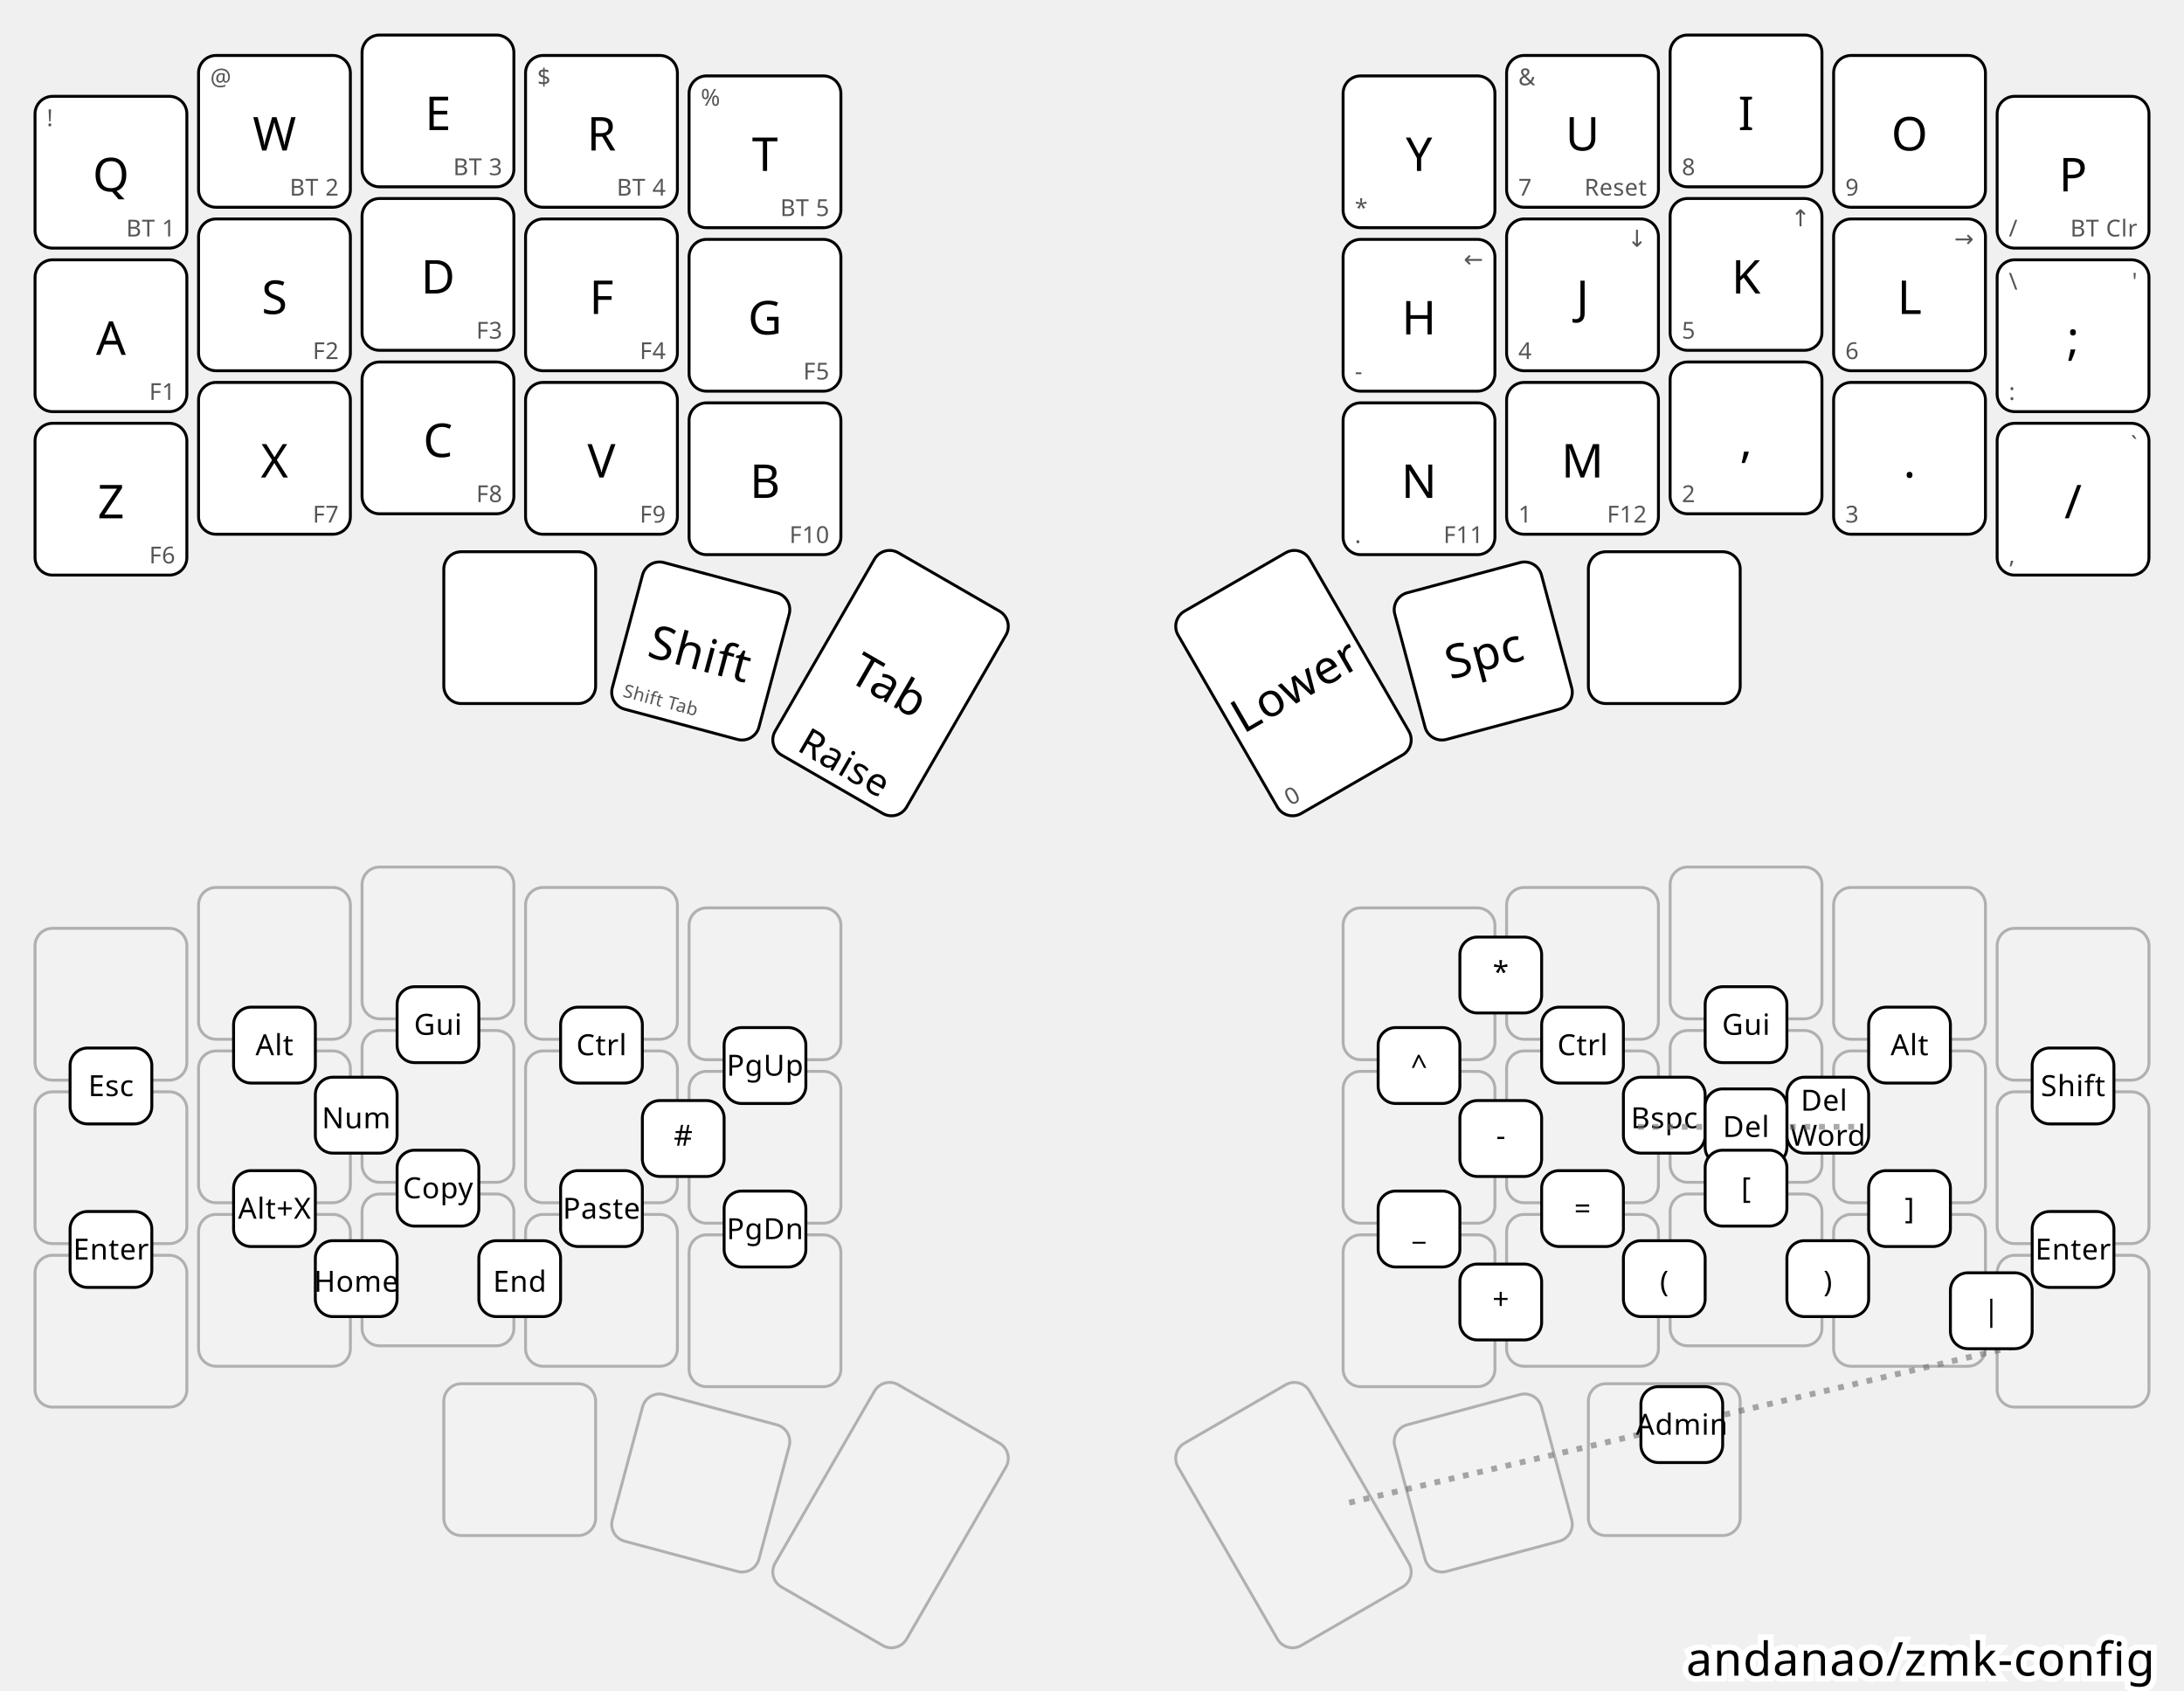
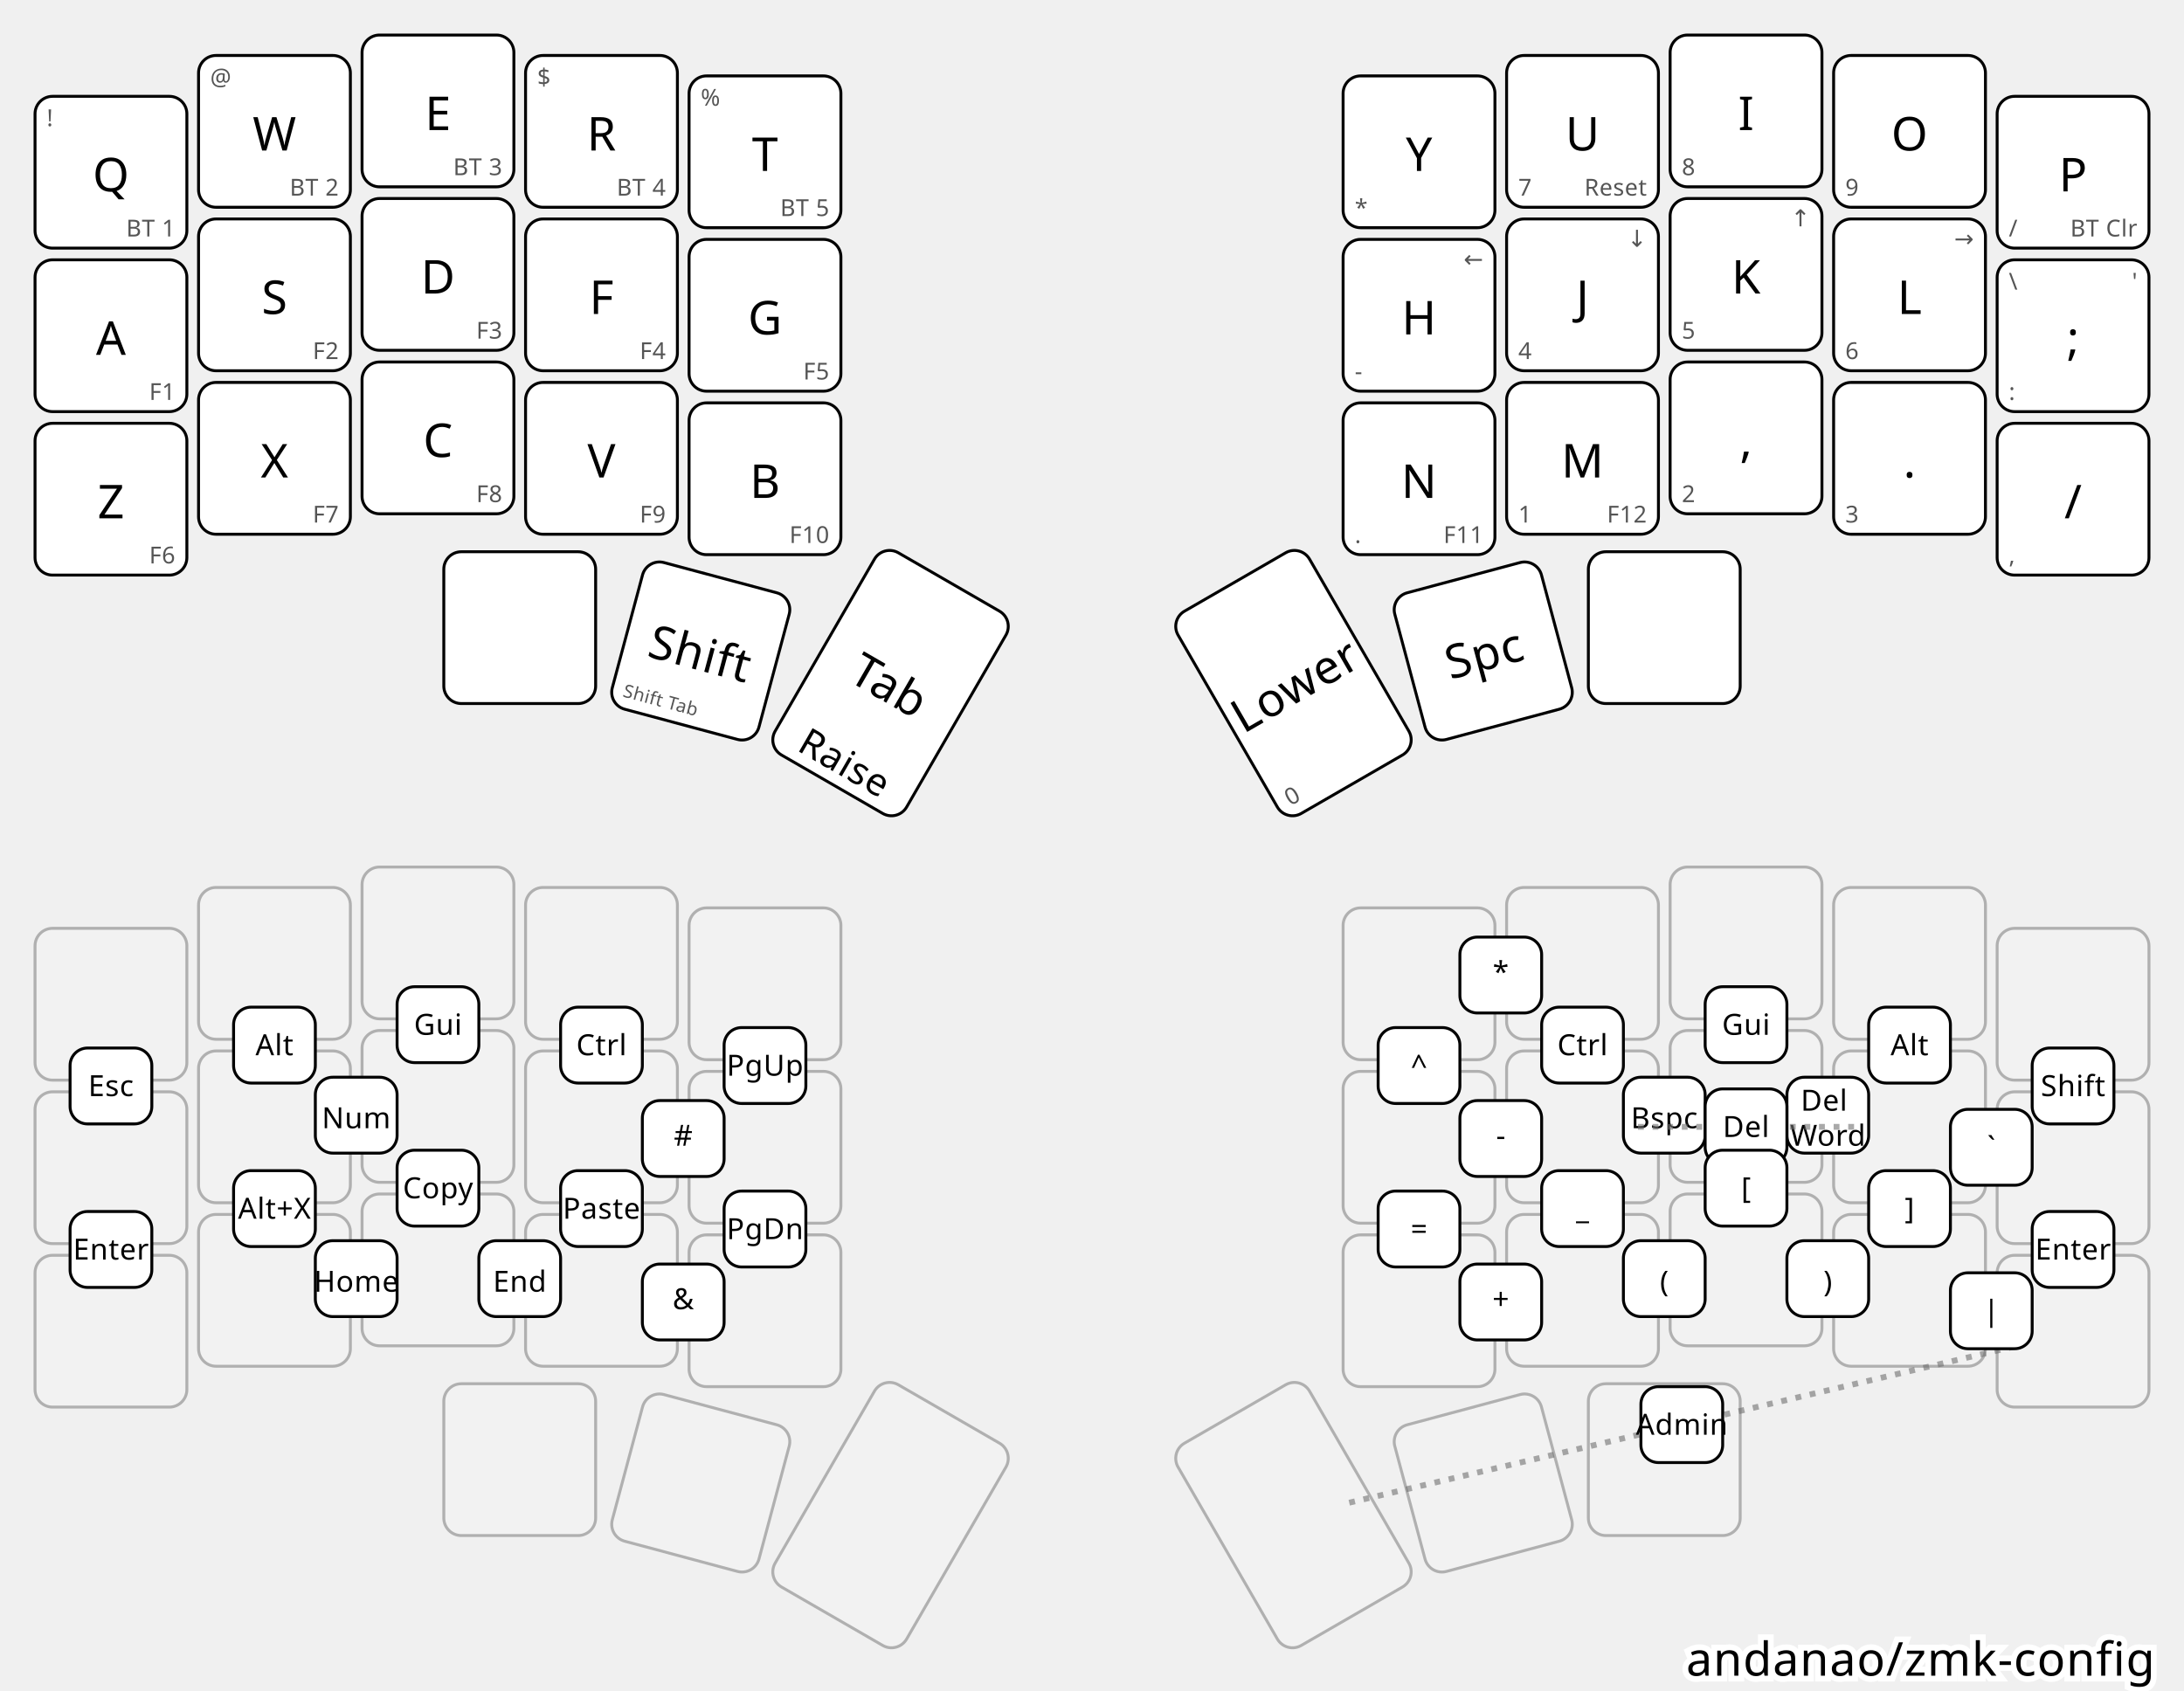
<svg xmlns="http://www.w3.org/2000/svg" xmlns:xlink="http://www.w3.org/1999/xlink" width="748" height="579" viewBox="0 0 748 579" class="keymap">
  <defs>/* start glyphs */
<svg id="mdi:play-pause">
      <svg id="mdi-play-pause" viewBox="0 0 24 24">
        <path d="M3,5V19L11,12M13,19H16V5H13M18,5V19H21V5" />
      </svg>
    </svg>
    <svg id="mdi:skip-backward">
      <svg id="mdi-skip-backward" viewBox="0 0 24 24">
        <path d="M20,5V19L13,12M6,5V19H4V5M13,5V19L6,12" />
      </svg>
    </svg>
    <svg id="mdi:skip-forward">
      <svg id="mdi-skip-forward" viewBox="0 0 24 24">
        <path d="M4,5V19L11,12M18,5V19H20V5M11,5V19L18,12" />
      </svg>
    </svg>
    <svg id="mdi:volume-high">
      <svg id="mdi-volume-high" viewBox="0 0 24 24">
        <path d="M14,3.23V5.29C16.89,6.15 19,8.83 19,12C19,15.17 16.89,17.84 14,18.7V20.77C18,19.86 21,16.28 21,12C21,7.72 18,4.14 14,3.23M16.5,12C16.5,10.23 15.5,8.71 14,7.97V16C15.5,15.29 16.5,13.76 16.5,12M3,9V15H7L12,20V4L7,9H3Z" />
      </svg>
    </svg>
    <svg id="mdi:volume-medium">
      <svg id="mdi-volume-medium" viewBox="0 0 24 24">
        <path d="M5,9V15H9L14,20V4L9,9M18.5,12C18.5,10.23 17.5,8.71 16,7.97V16C17.5,15.29 18.5,13.76 18.5,12Z" />
      </svg>
    </svg>
  </defs>/* end glyphs */
<style>/* Deliberately monochrome: black on white, with a white-on-black variant
   for browsers in dark mode.

   Colours are literal hex rather than CSS custom properties. librsvg --
   what Emacs and most non-browser SVG viewers render with -- does not
   implement var() and silently falls back to black, and it ignores @media,
   so it gets the light variant below. */

svg path { fill: inherit; }

svg.keymap {
    fill: #000;
    background-color: #fff;
    font-family: Calibri, system-ui, sans-serif;
    font-size: 16px;
    font-kerning: normal;
    text-rendering: optimizeLegibility;
}

/* Keys need an outline here. The palettes keymap-drawer ships rely on the
   key fill contrasting with a coloured page; white-on-white has none. */
rect.key, rect.combo, rect.combo-separate { fill: #fff; stroke: #000; stroke-width: 1; }
rect.held, rect.combo.held                { fill: #d0d0d0; }
.layer-Combos rect.key                    { fill: #f2f2f2; stroke: #b0b0b0; }
path.combo { stroke: #707070; stroke-width: 2; stroke-dasharray: 2, 3; opacity: 0.6; fill: none; }

text {
    text-anchor: middle;
    dominant-baseline: middle;
    letter-spacing: 0.02em;
}

text.tap     { font-weight: 500; }
text.hold    { font-weight: 400; font-size: 13px; }
text.shifted { font-weight: 400; font-size: 11px; }
text.combo, text.left, text.right { font-size: 10px; }
/* 8px rather than the 10px of other secondary legends: the overview puts
   two corner legends on the same key edge (e.g. Num's "Boot" beside
   Admin's "BT 2"), which overlaps at anything larger. */
text.tl, text.tr, text.bl, text.br { font-size: 8px; }

text.hold, text.bl, text.br    { text-anchor: middle; dominant-baseline: auto; }
text.shifted, text.tl, text.tr { text-anchor: middle; dominant-baseline: hanging; }
text.left, text.tl, text.bl    { text-anchor: start; }
text.right, text.tr, text.br   { text-anchor: end; }

text.layer-activator { text-decoration: underline; }
text.combo.hold, text.combo.shifted, text.combo.left, text.combo.right { font-size: 8px; }

/* Without colour the overview's corner legends are told apart by position
   alone: tl=Raise, tr=Lower, bl=Num, br=Admin. Grey keeps them from
   competing with the base-layer legend in the middle of the key. */
text.tl, text.tr, text.bl, text.br,
use.tl, use.tr, use.bl, use.br { fill: #555; }

text.label, text.footer { fill: #000; stroke: #fff; stroke-width: 4; paint-order: stroke; }
text.label  { font-weight: bold; text-anchor: start; }
text.footer { text-anchor: end; dominant-baseline: auto; }

.icon-tabler &gt; path                             { fill: inherit; stroke: inherit; stroke-width: 2; }
.icon-tabler &gt; path[stroke="none"][fill="none"] { visibility: hidden; }

/* Browsers only; librsvg ignores @media and keeps the light variant.
   Delete this block for light-only output. */
@media (prefers-color-scheme: dark) {
    svg.keymap { fill: #fff; background-color: #000; }
    rect.key, rect.combo, rect.combo-separate { fill: #000; stroke: #fff; }
    rect.held, rect.combo.held                { fill: #444; }
    .layer-Combos rect.key                    { fill: #1a1a1a; stroke: #666; }
    path.combo { stroke: #909090; }
    text.tl, text.tr, text.bl, text.br,
    use.tl, use.tr, use.bl, use.br { fill: #aaa; }
    text.label, text.footer { fill: #fff; stroke: #000; }
}
</style>
  <g transform="translate(10, 0)" class="layer-Base">
    <g transform="translate(0, 10)">
      <g transform="translate(28, 49)" class="key keypos-0">
        <rect rx="6" ry="6" x="-26" y="-26" width="52" height="52" class="key" />
        <text x="0" y="1" class="key tap">Q</text>
        <text x="-22" y="-22" class="key tl">!</text>
        <text x="22" y="22" class="key br">BT 1</text>
      </g>
      <g transform="translate(84, 35)" class="key keypos-1">
        <rect rx="6" ry="6" x="-26" y="-26" width="52" height="52" class="key" />
        <text x="0" y="1" class="key tap">W</text>
        <text x="-22" y="-22" class="key tl">@</text>
        <text x="22" y="22" class="key br">BT 2</text>
      </g>
      <g transform="translate(140, 28)" class="key keypos-2">
        <rect rx="6" ry="6" x="-26" y="-26" width="52" height="52" class="key" />
        <text x="0" y="1" class="key tap">E</text>
        <text x="22" y="22" class="key br">BT 3</text>
      </g>
      <g transform="translate(196, 35)" class="key keypos-3">
        <rect rx="6" ry="6" x="-26" y="-26" width="52" height="52" class="key" />
        <text x="0" y="1" class="key tap">R</text>
        <text x="-22" y="-22" class="key tl">$</text>
        <text x="22" y="22" class="key br">BT 4</text>
      </g>
      <g transform="translate(252, 42)" class="key keypos-4">
        <rect rx="6" ry="6" x="-26" y="-26" width="52" height="52" class="key" />
        <text x="0" y="1" class="key tap">T</text>
        <text x="-22" y="-22" class="key tl">%</text>
        <text x="22" y="22" class="key br">BT 5</text>
      </g>
      <g transform="translate(476, 42)" class="key keypos-5">
        <rect rx="6" ry="6" x="-26" y="-26" width="52" height="52" class="key" />
        <text x="0" y="1" class="key tap">Y</text>
        <text x="-22" y="22" class="key bl">*</text>
      </g>
      <g transform="translate(532, 35)" class="key keypos-6">
        <rect rx="6" ry="6" x="-26" y="-26" width="52" height="52" class="key" />
        <text x="0" y="1" class="key tap">U</text>
-         <text x="-22" y="-22" class="key tl">&amp;</text>
        <text x="-22" y="22" class="key bl">7</text>
        <text x="22" y="22" class="key br">Reset</text>
      </g>
      <g transform="translate(588, 28)" class="key keypos-7">
        <rect rx="6" ry="6" x="-26" y="-26" width="52" height="52" class="key" />
        <text x="0" y="1" class="key tap">I</text>
        <text x="-22" y="22" class="key bl">8</text>
      </g>
      <g transform="translate(644, 35)" class="key keypos-8">
        <rect rx="6" ry="6" x="-26" y="-26" width="52" height="52" class="key" />
        <text x="0" y="1" class="key tap">O</text>
        <text x="-22" y="22" class="key bl">9</text>
      </g>
      <g transform="translate(700, 49)" class="key keypos-9">
        <rect rx="6" ry="6" x="-26" y="-26" width="52" height="52" class="key" />
        <text x="0" y="1" class="key tap">P</text>
        <text x="-22" y="22" class="key bl">/</text>
        <text x="22" y="22" class="key br">BT Clr</text>
      </g>
      <g transform="translate(28, 105)" class="key keypos-10">
        <rect rx="6" ry="6" x="-26" y="-26" width="52" height="52" class="key" />
        <text x="0" y="1" class="key tap">A</text>
        <text x="22" y="22" class="key br">F1</text>
      </g>
      <g transform="translate(84, 91)" class="key keypos-11">
        <rect rx="6" ry="6" x="-26" y="-26" width="52" height="52" class="key" />
        <text x="0" y="1" class="key tap">S</text>
        <text x="22" y="22" class="key br">F2</text>
      </g>
      <g transform="translate(140, 84)" class="key keypos-12">
        <rect rx="6" ry="6" x="-26" y="-26" width="52" height="52" class="key" />
        <text x="0" y="1" class="key tap">D</text>
        <text x="22" y="22" class="key br">F3</text>
      </g>
      <g transform="translate(196, 91)" class="key keypos-13">
        <rect rx="6" ry="6" x="-26" y="-26" width="52" height="52" class="key" />
        <text x="0" y="1" class="key tap">F</text>
        <text x="22" y="22" class="key br">F4</text>
      </g>
      <g transform="translate(252, 98)" class="key keypos-14">
        <rect rx="6" ry="6" x="-26" y="-26" width="52" height="52" class="key" />
        <text x="0" y="1" class="key tap">G</text>
        <text x="22" y="22" class="key br">F5</text>
      </g>
      <g transform="translate(476, 98)" class="key keypos-15">
        <rect rx="6" ry="6" x="-26" y="-26" width="52" height="52" class="key" />
        <text x="0" y="1" class="key tap">H</text>
        <text x="22" y="-22" class="key tr">←</text>
        <text x="-22" y="22" class="key bl">-</text>
        <use href="#mdi:skip-backward" xlink:href="#mdi:skip-backward" x="12" y="12" height="10" width="10.0" class="key br glyph mdi:skip-backward" />
      </g>
      <g transform="translate(532, 91)" class="key keypos-16">
        <rect rx="6" ry="6" x="-26" y="-26" width="52" height="52" class="key" />
        <text x="0" y="1" class="key tap">J</text>
        <text x="22" y="-22" class="key tr">↓</text>
        <text x="-22" y="22" class="key bl">4</text>
        <use href="#mdi:volume-medium" xlink:href="#mdi:volume-medium" x="12" y="12" height="10" width="10.0" class="key br glyph mdi:volume-medium" />
      </g>
      <g transform="translate(588, 84)" class="key keypos-17">
        <rect rx="6" ry="6" x="-26" y="-26" width="52" height="52" class="key" />
        <text x="0" y="1" class="key tap">K</text>
        <text x="22" y="-22" class="key tr">↑</text>
        <text x="-22" y="22" class="key bl">5</text>
        <use href="#mdi:volume-high" xlink:href="#mdi:volume-high" x="12" y="12" height="10" width="10.0" class="key br glyph mdi:volume-high" />
      </g>
      <g transform="translate(644, 91)" class="key keypos-18">
        <rect rx="6" ry="6" x="-26" y="-26" width="52" height="52" class="key" />
        <text x="0" y="1" class="key tap">L</text>
        <text x="22" y="-22" class="key tr">→</text>
        <text x="-22" y="22" class="key bl">6</text>
        <use href="#mdi:skip-forward" xlink:href="#mdi:skip-forward" x="12" y="12" height="10" width="10.0" class="key br glyph mdi:skip-forward" />
      </g>
      <g transform="translate(700, 105)" class="key keypos-19">
        <rect rx="6" ry="6" x="-26" y="-26" width="52" height="52" class="key" />
        <text x="0" y="1" class="key tap">;</text>
        <text x="-22" y="-22" class="key tl">\</text>
        <text x="22" y="-22" class="key tr">'</text>
        <text x="-22" y="22" class="key bl">:</text>
      </g>
      <g transform="translate(28, 161)" class="key keypos-20">
        <rect rx="6" ry="6" x="-26" y="-26" width="52" height="52" class="key" />
        <text x="0" y="1" class="key tap">Z</text>
        <text x="22" y="22" class="key br">F6</text>
      </g>
      <g transform="translate(84, 147)" class="key keypos-21">
        <rect rx="6" ry="6" x="-26" y="-26" width="52" height="52" class="key" />
        <text x="0" y="1" class="key tap">X</text>
        <text x="22" y="22" class="key br">F7</text>
      </g>
      <g transform="translate(140, 140)" class="key keypos-22">
        <rect rx="6" ry="6" x="-26" y="-26" width="52" height="52" class="key" />
        <text x="0" y="1" class="key tap">C</text>
        <text x="22" y="22" class="key br">F8</text>
      </g>
      <g transform="translate(196, 147)" class="key keypos-23">
        <rect rx="6" ry="6" x="-26" y="-26" width="52" height="52" class="key" />
        <text x="0" y="1" class="key tap">V</text>
        <text x="22" y="22" class="key br">F9</text>
      </g>
      <g transform="translate(252, 154)" class="key keypos-24">
        <rect rx="6" ry="6" x="-26" y="-26" width="52" height="52" class="key" />
        <text x="0" y="1" class="key tap">B</text>
        <text x="22" y="22" class="key br">F10</text>
      </g>
      <g transform="translate(476, 154)" class="key keypos-25">
        <rect rx="6" ry="6" x="-26" y="-26" width="52" height="52" class="key" />
        <text x="0" y="1" class="key tap">N</text>
        <text x="-22" y="22" class="key bl">.</text>
        <text x="22" y="22" class="key br">F11</text>
      </g>
      <g transform="translate(532, 147)" class="key keypos-26">
        <rect rx="6" ry="6" x="-26" y="-26" width="52" height="52" class="key" />
        <text x="0" y="1" class="key tap">M</text>
        <text x="-22" y="22" class="key bl">1</text>
        <text x="22" y="22" class="key br">F12</text>
      </g>
      <g transform="translate(588, 140)" class="key keypos-27">
        <rect rx="6" ry="6" x="-26" y="-26" width="52" height="52" class="key" />
        <text x="0" y="1" class="key tap">,</text>
        <text x="-22" y="22" class="key bl">2</text>
      </g>
      <g transform="translate(644, 147)" class="key keypos-28">
        <rect rx="6" ry="6" x="-26" y="-26" width="52" height="52" class="key" />
        <text x="0" y="1" class="key tap">.</text>
        <text x="-22" y="22" class="key bl">3</text>
      </g>
      <g transform="translate(700, 161)" class="key keypos-29">
        <rect rx="6" ry="6" x="-26" y="-26" width="52" height="52" class="key" />
        <text x="0" y="1" class="key tap">/</text>
-         <text x="22" y="-22" class="key tr">`</text>
        <text x="-22" y="22" class="key bl">,</text>
      </g>
      <g transform="translate(168, 205)" class="key keypos-30">
        <rect rx="6" ry="6" x="-26" y="-26" width="52" height="52" class="key" />
      </g>
      <g transform="translate(230, 213) rotate(15.0)" class="key keypos-31">
        <rect rx="6" ry="6" x="-26" y="-26" width="52" height="52" class="key" />
        <text x="0" y="1" class="key tap">Shift</text>
        <text x="-22" y="22" class="key bl">
          <tspan style="font-size: 78%">Shift Tab</tspan>
        </text>
      </g>
      <g transform="translate(295, 224) rotate(30.0)" class="key keypos-32">
        <rect rx="6" ry="6" x="-26" y="-40" width="52" height="80" class="key" />
        <text x="0" y="1" class="key tap">Tab</text>
        <text x="0" y="36" class="key hold">Raise</text>
      </g>
      <g transform="translate(433, 224) rotate(-30.0)" class="key keypos-33">
        <rect rx="6" ry="6" x="-26" y="-40" width="52" height="80" class="key" />
        <text x="0" y="1" class="key tap">Lower</text>
        <text x="-22" y="36" class="key bl">0</text>
      </g>
      <g transform="translate(498, 213) rotate(-15.0)" class="key keypos-34">
        <rect rx="6" ry="6" x="-26" y="-26" width="52" height="52" class="key" />
        <text x="0" y="1" class="key tap">Spc</text>
        <use href="#mdi:play-pause" xlink:href="#mdi:play-pause" x="12" y="12" height="10" width="10.0" class="key br glyph mdi:play-pause" />
      </g>
      <g transform="translate(560, 205)" class="key keypos-35">
        <rect rx="6" ry="6" x="-26" y="-26" width="52" height="52" class="key" />
      </g>
    </g>
  </g>
  <g transform="translate(10, 285)" class="layer-Combos">
    <g transform="translate(0, 10)">
      <g transform="translate(28, 49)" class="key keypos-0">
        <rect rx="6" ry="6" x="-26" y="-26" width="52" height="52" class="key" />
      </g>
      <g transform="translate(84, 35)" class="key keypos-1">
        <rect rx="6" ry="6" x="-26" y="-26" width="52" height="52" class="key" />
      </g>
      <g transform="translate(140, 28)" class="key keypos-2">
        <rect rx="6" ry="6" x="-26" y="-26" width="52" height="52" class="key" />
      </g>
      <g transform="translate(196, 35)" class="key keypos-3">
        <rect rx="6" ry="6" x="-26" y="-26" width="52" height="52" class="key" />
      </g>
      <g transform="translate(252, 42)" class="key keypos-4">
        <rect rx="6" ry="6" x="-26" y="-26" width="52" height="52" class="key" />
      </g>
      <g transform="translate(476, 42)" class="key keypos-5">
        <rect rx="6" ry="6" x="-26" y="-26" width="52" height="52" class="key" />
      </g>
      <g transform="translate(532, 35)" class="key keypos-6">
        <rect rx="6" ry="6" x="-26" y="-26" width="52" height="52" class="key" />
      </g>
      <g transform="translate(588, 28)" class="key keypos-7">
        <rect rx="6" ry="6" x="-26" y="-26" width="52" height="52" class="key" />
      </g>
      <g transform="translate(644, 35)" class="key keypos-8">
        <rect rx="6" ry="6" x="-26" y="-26" width="52" height="52" class="key" />
      </g>
      <g transform="translate(700, 49)" class="key keypos-9">
        <rect rx="6" ry="6" x="-26" y="-26" width="52" height="52" class="key" />
      </g>
      <g transform="translate(28, 105)" class="key keypos-10">
        <rect rx="6" ry="6" x="-26" y="-26" width="52" height="52" class="key" />
      </g>
      <g transform="translate(84, 91)" class="key keypos-11">
        <rect rx="6" ry="6" x="-26" y="-26" width="52" height="52" class="key" />
      </g>
      <g transform="translate(140, 84)" class="key keypos-12">
        <rect rx="6" ry="6" x="-26" y="-26" width="52" height="52" class="key" />
      </g>
      <g transform="translate(196, 91)" class="key keypos-13">
        <rect rx="6" ry="6" x="-26" y="-26" width="52" height="52" class="key" />
      </g>
      <g transform="translate(252, 98)" class="key keypos-14">
        <rect rx="6" ry="6" x="-26" y="-26" width="52" height="52" class="key" />
      </g>
      <g transform="translate(476, 98)" class="key keypos-15">
        <rect rx="6" ry="6" x="-26" y="-26" width="52" height="52" class="key" />
      </g>
      <g transform="translate(532, 91)" class="key keypos-16">
        <rect rx="6" ry="6" x="-26" y="-26" width="52" height="52" class="key" />
      </g>
      <g transform="translate(588, 84)" class="key keypos-17">
        <rect rx="6" ry="6" x="-26" y="-26" width="52" height="52" class="key" />
      </g>
      <g transform="translate(644, 91)" class="key keypos-18">
        <rect rx="6" ry="6" x="-26" y="-26" width="52" height="52" class="key" />
      </g>
      <g transform="translate(700, 105)" class="key keypos-19">
        <rect rx="6" ry="6" x="-26" y="-26" width="52" height="52" class="key" />
      </g>
      <g transform="translate(28, 161)" class="key keypos-20">
        <rect rx="6" ry="6" x="-26" y="-26" width="52" height="52" class="key" />
      </g>
      <g transform="translate(84, 147)" class="key keypos-21">
        <rect rx="6" ry="6" x="-26" y="-26" width="52" height="52" class="key" />
      </g>
      <g transform="translate(140, 140)" class="key keypos-22">
        <rect rx="6" ry="6" x="-26" y="-26" width="52" height="52" class="key" />
      </g>
      <g transform="translate(196, 147)" class="key keypos-23">
        <rect rx="6" ry="6" x="-26" y="-26" width="52" height="52" class="key" />
      </g>
      <g transform="translate(252, 154)" class="key keypos-24">
        <rect rx="6" ry="6" x="-26" y="-26" width="52" height="52" class="key" />
      </g>
      <g transform="translate(476, 154)" class="key keypos-25">
        <rect rx="6" ry="6" x="-26" y="-26" width="52" height="52" class="key" />
      </g>
      <g transform="translate(532, 147)" class="key keypos-26">
        <rect rx="6" ry="6" x="-26" y="-26" width="52" height="52" class="key" />
      </g>
      <g transform="translate(588, 140)" class="key keypos-27">
        <rect rx="6" ry="6" x="-26" y="-26" width="52" height="52" class="key" />
      </g>
      <g transform="translate(644, 147)" class="key keypos-28">
        <rect rx="6" ry="6" x="-26" y="-26" width="52" height="52" class="key" />
      </g>
      <g transform="translate(700, 161)" class="key keypos-29">
        <rect rx="6" ry="6" x="-26" y="-26" width="52" height="52" class="key" />
      </g>
      <g transform="translate(168, 205)" class="key keypos-30">
        <rect rx="6" ry="6" x="-26" y="-26" width="52" height="52" class="key" />
      </g>
      <g transform="translate(230, 213) rotate(15.0)" class="key keypos-31">
        <rect rx="6" ry="6" x="-26" y="-26" width="52" height="52" class="key" />
      </g>
      <g transform="translate(295, 224) rotate(30.0)" class="key keypos-32">
        <rect rx="6" ry="6" x="-26" y="-40" width="52" height="80" class="key" />
      </g>
      <g transform="translate(433, 224) rotate(-30.0)" class="key keypos-33">
        <rect rx="6" ry="6" x="-26" y="-40" width="52" height="80" class="key" />
      </g>
      <g transform="translate(498, 213) rotate(-15.0)" class="key keypos-34">
        <rect rx="6" ry="6" x="-26" y="-26" width="52" height="52" class="key" />
      </g>
      <g transform="translate(560, 205)" class="key keypos-35">
        <rect rx="6" ry="6" x="-26" y="-26" width="52" height="52" class="key" />
      </g>
      <g class="combo combopos-0">
        <rect rx="6" ry="6" x="182" y="50" width="28" height="26" class="combo" />
        <text x="196" y="63" class="combo tap">Ctrl</text>
      </g>
      <g class="combo combopos-1">
        <rect rx="6" ry="6" x="518" y="50" width="28" height="26" class="combo" />
        <text x="532" y="63" class="combo tap">Ctrl</text>
      </g>
      <g class="combo combopos-2">
        <rect rx="6" ry="6" x="126" y="43" width="28" height="26" class="combo" />
        <text x="140" y="56" class="combo tap">Gui</text>
      </g>
      <g class="combo combopos-3">
        <rect rx="6" ry="6" x="574" y="43" width="28" height="26" class="combo" />
        <text x="588" y="56" class="combo tap">Gui</text>
      </g>
      <g class="combo combopos-4">
        <rect rx="6" ry="6" x="70" y="50" width="28" height="26" class="combo" />
        <text x="84" y="63" class="combo tap">Alt</text>
      </g>
      <g class="combo combopos-5">
        <rect rx="6" ry="6" x="630" y="50" width="28" height="26" class="combo" />
        <text x="644" y="63" class="combo tap">Alt</text>
      </g>
      <g class="combo combopos-6">
        <rect rx="6" ry="6" x="686" y="64" width="28" height="26" class="combo" />
        <text x="700" y="77" class="combo tap">Shift</text>
      </g>
      <g class="combo combopos-7">
        <rect rx="6" ry="6" x="14" y="64" width="28" height="26" class="combo" />
        <text x="28" y="77" class="combo tap">Esc</text>
      </g>
      <g class="combo combopos-8">
        <rect rx="6" ry="6" x="70" y="106" width="28" height="26" class="combo" />
        <text x="84" y="119" class="combo tap">Alt+X</text>
      </g>
      <g class="combo combopos-11">
        <rect rx="6" ry="6" x="238" y="57" width="28" height="26" class="combo" />
        <text x="252" y="70" class="combo tap">PgUp</text>
      </g>
      <g class="combo combopos-12">
        <rect rx="6" ry="6" x="238" y="113" width="28" height="26" class="combo" />
        <text x="252" y="126" class="combo tap">PgDn</text>
      </g>
      <g class="combo combopos-13">
        <rect rx="6" ry="6" x="98" y="130" width="28" height="26" class="combo" />
        <text x="112" y="144" class="combo tap">Home</text>
      </g>
      <g class="combo combopos-14">
        <rect rx="6" ry="6" x="154" y="130" width="28" height="26" class="combo" />
        <text x="168" y="144" class="combo tap">End</text>
      </g>
      <g class="combo combopos-15">
        <rect rx="6" ry="6" x="98" y="74" width="28" height="26" class="combo" />
        <text x="112" y="88" class="combo tap">Num</text>
      </g>
      <g class="combo combopos-16">
        <path d="M566,193 l-115,27" class="combo" />
        <path d="M566,193 l115,-27" class="combo" />
        <rect rx="6" ry="6" x="552" y="180" width="28" height="26" class="combo" />
        <text x="566" y="193" class="combo tap">Admin</text>
      </g>
      <g class="combo combopos-17">
        <rect rx="6" ry="6" x="14" y="120" width="28" height="26" class="combo" />
        <text x="28" y="133" class="combo tap">Enter</text>
      </g>
      <g class="combo combopos-18">
        <rect rx="6" ry="6" x="686" y="120" width="28" height="26" class="combo" />
        <text x="700" y="133" class="combo tap">Enter</text>
      </g>
      <g class="combo combopos-19">
        <rect rx="6" ry="6" x="546" y="74" width="28" height="26" class="combo" />
        <text x="560" y="88" class="combo tap">Bspc</text>
      </g>
      <g class="combo combopos-20">
        <rect rx="6" ry="6" x="602" y="74" width="28" height="26" class="combo" />
        <text x="616" y="88" class="combo tap">
          <tspan x="616" dy="-0.6em">Del</tspan>
          <tspan x="616" dy="1.2em">Word</tspan>
        </text>
      </g>
      <g class="combo combopos-21">
        <path d="M588,91 l-37,0" class="combo" />
        <path d="M588,91 l37,0" class="combo" />
        <rect rx="6" ry="6" x="574" y="78" width="28" height="26" class="combo" />
        <text x="588" y="91" class="combo tap">Del</text>
      </g>
      <g class="combo combopos-22">
        <rect rx="6" ry="6" x="490" y="26" width="28" height="26" class="combo" />
        <text x="504" y="38" class="combo tap">*</text>
      </g>
      <g class="combo combopos-23">
        <rect rx="6" ry="6" x="210" y="82" width="28" height="26" class="combo" />
        <text x="224" y="94" class="combo tap">#</text>
      </g>
      <g class="combo combopos-24">
        <rect rx="6" ry="6" x="462" y="57" width="28" height="26" class="combo" />
        <text x="476" y="70" class="combo tap">^</text>
      </g>
      <g class="combo combopos-25">
        <rect rx="6" ry="6" x="658" y="141" width="28" height="26" class="combo" />
        <text x="672" y="154" class="combo tap">|</text>
      </g>
      <g class="combo combopos-26">
+         <rect rx="6" ry="6" x="658" y="85" width="28" height="26" class="combo" />
+         <text x="672" y="98" class="combo tap">`</text>
+       </g>
+       <g class="combo combopos-27">
+         <rect rx="6" ry="6" x="210" y="138" width="28" height="26" class="combo" />
+         <text x="224" y="150" class="combo tap">&amp;</text>
+       </g>
+       <g class="combo combopos-28">
        <rect rx="6" ry="6" x="490" y="82" width="28" height="26" class="combo" />
        <text x="504" y="94" class="combo tap">-</text>
      </g>
-       <g class="combo combopos-27">
+       <g class="combo combopos-29">
        <rect rx="6" ry="6" x="490" y="138" width="28" height="26" class="combo" />
        <text x="504" y="150" class="combo tap">+</text>
      </g>
-       <g class="combo combopos-28">
+       <g class="combo combopos-30">
        <rect rx="6" ry="6" x="518" y="106" width="28" height="26" class="combo" />
-         <text x="532" y="119" class="combo tap">=</text>
-       </g>
-       <g class="combo combopos-29">
+         <text x="532" y="119" class="combo tap">_</text>
+       </g>
+       <g class="combo combopos-31">
        <rect rx="6" ry="6" x="462" y="113" width="28" height="26" class="combo" />
-         <text x="476" y="126" class="combo tap">_</text>
-       </g>
-       <g class="combo combopos-30">
+         <text x="476" y="126" class="combo tap">=</text>
+       </g>
+       <g class="combo combopos-32">
        <rect rx="6" ry="6" x="574" y="99" width="28" height="26" class="combo" />
        <text x="588" y="112" class="combo tap">[</text>
      </g>
-       <g class="combo combopos-31">
+       <g class="combo combopos-33">
        <rect rx="6" ry="6" x="630" y="106" width="28" height="26" class="combo" />
        <text x="644" y="119" class="combo tap">]</text>
      </g>
-       <g class="combo combopos-32">
+       <g class="combo combopos-34">
        <rect rx="6" ry="6" x="546" y="130" width="28" height="26" class="combo" />
        <text x="560" y="144" class="combo tap">(</text>
      </g>
-       <g class="combo combopos-33">
+       <g class="combo combopos-35">
        <rect rx="6" ry="6" x="602" y="130" width="28" height="26" class="combo" />
        <text x="616" y="144" class="combo tap">)</text>
      </g>
-       <g class="combo combopos-34">
+       <g class="combo combopos-36">
        <rect rx="6" ry="6" x="126" y="99" width="28" height="26" class="combo" />
        <text x="140" y="112" class="combo tap">Copy</text>
      </g>
-       <g class="combo combopos-35">
+       <g class="combo combopos-37">
        <rect rx="6" ry="6" x="182" y="106" width="28" height="26" class="combo" />
        <text x="196" y="119" class="combo tap">Paste</text>
      </g>
    </g>
  </g>
  <text x="738.0" y="574.0" class="footer">andanao/zmk-config</text>
</svg>
